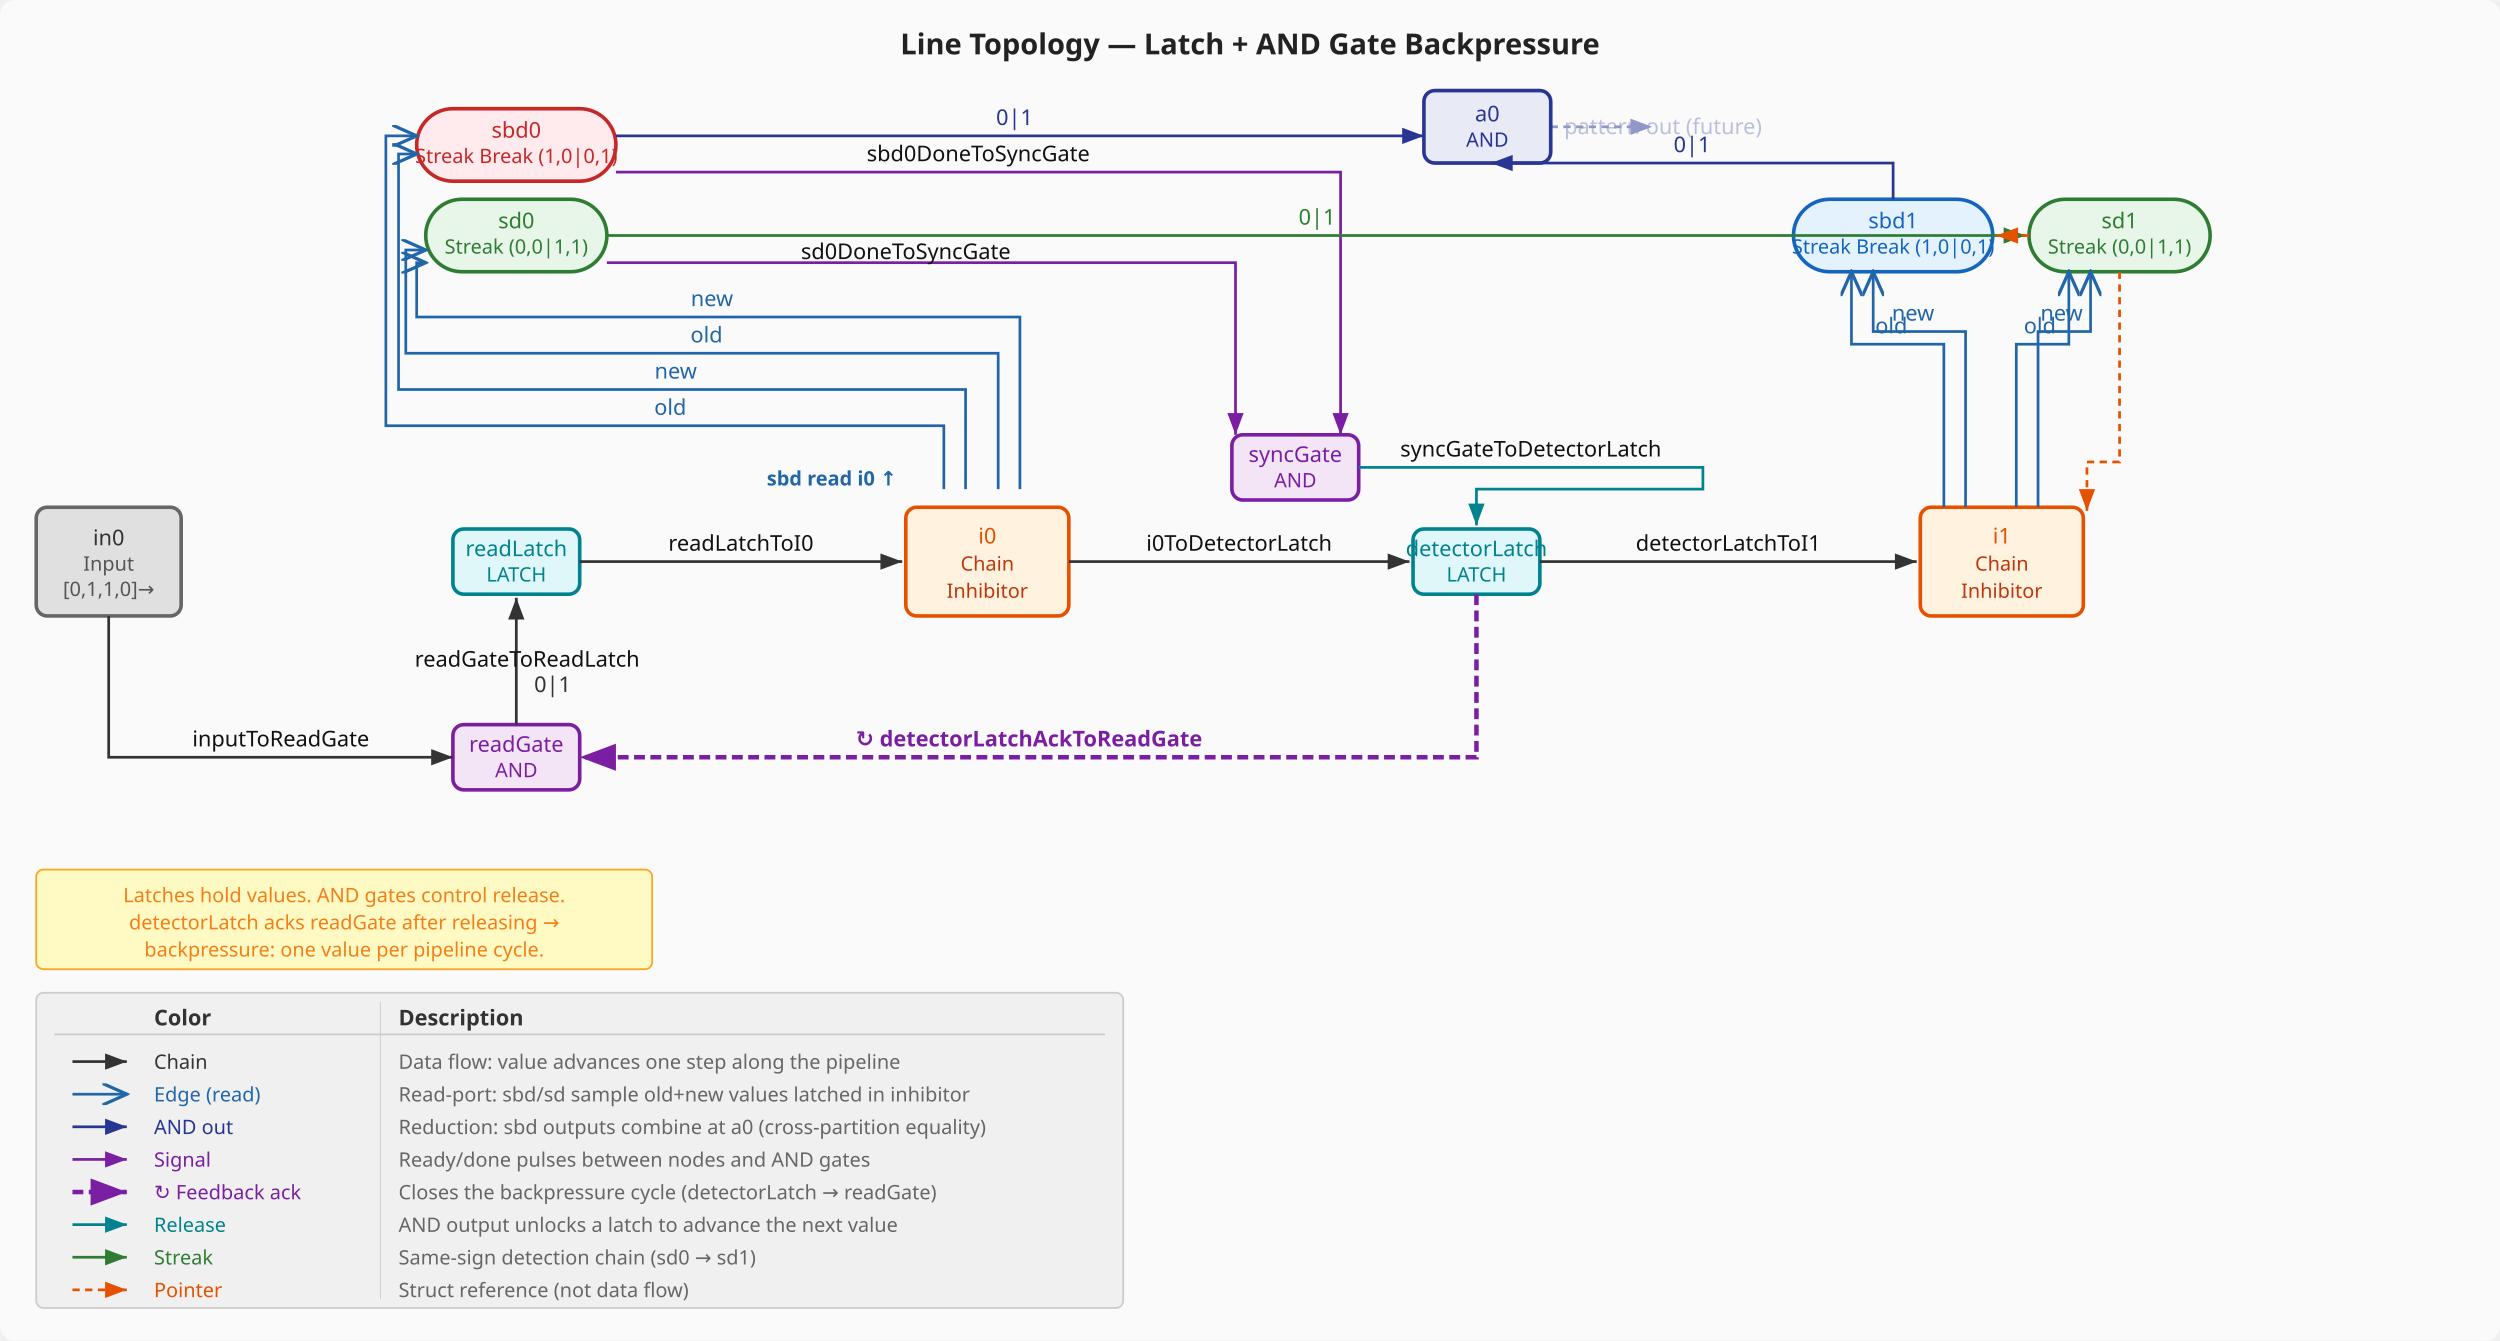
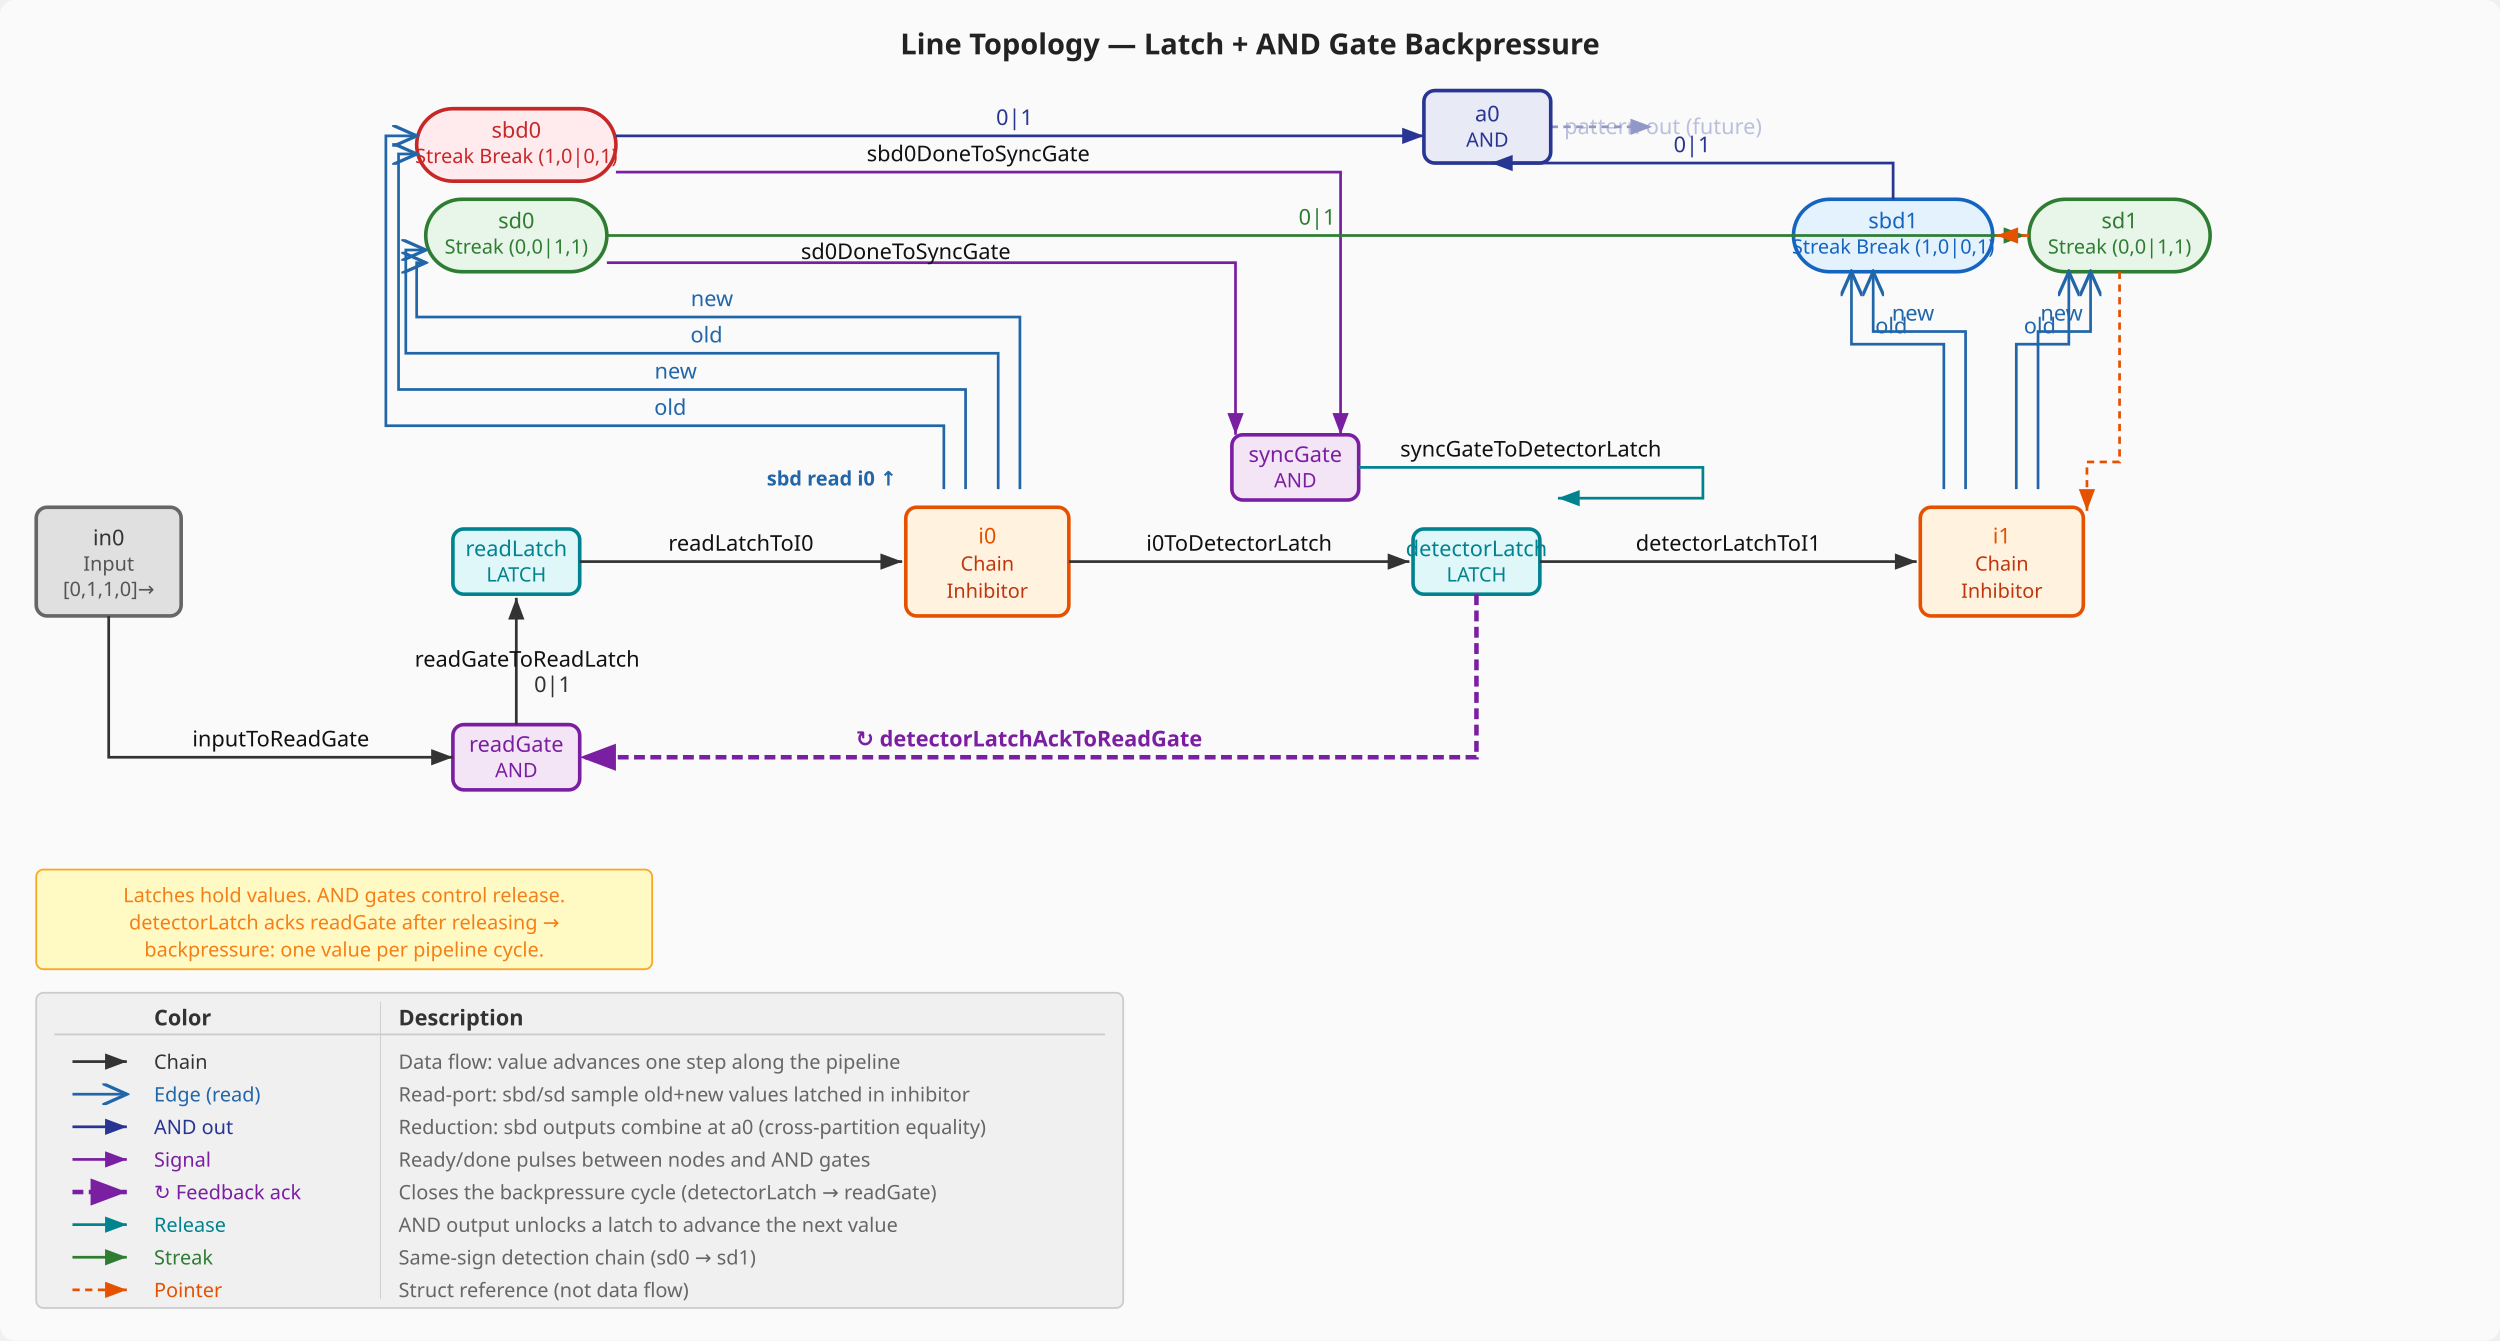
<svg xmlns="http://www.w3.org/2000/svg" viewBox="0 0 1380 740" font-weight="400" font-family="ui-sans-serif, system-ui, sans-serif">
  <style>
    svg { font-family: ui-sans-serif, system-ui, sans-serif; font-size: 12px; font-weight: 400; }

    /* ── Background ─────────────────────────────────────────── */
    .diagram-bg { fill: #fafafa; }

    /* ── Node shapes ─────────────────────────────────────────── */
    .shape-input    { fill: #e0e0e0; stroke: #666;    stroke-width: 2; }
    .shape-inhibitor{ fill: #fff3e0; stroke: #e65100; stroke-width: 2; }
    .shape-latch    { fill: #e0f7fa; stroke: #00838f; stroke-width: 2; }
    .shape-and-gate { fill: #f3e5f5; stroke: #7b1fa2; stroke-width: 2; }
    .shape-pattern-and { fill: #e8eaf6; stroke: #283593; stroke-width: 2; }
    .shape-sbd0     { fill: #ffebee; stroke: #c62828; stroke-width: 2; }
    .shape-sbd1     { fill: #e3f2fd; stroke: #1565c0; stroke-width: 2; }
    .shape-sd       { fill: #e8f5e9; stroke: #2e7d32; stroke-width: 2; }

    /* ── Node text ───────────────────────────────────────────── */
    .node-title    { text-anchor: middle; font-weight: normal; font-size: 12px; }
    .node-sublabel { text-anchor: middle; font-weight: normal; font-size: 11px; }
    .node-type     { text-anchor: middle; font-weight: normal; font-size: 11px; }

    .text-input    { fill: #333; }
    .text-sublabel { fill: #555; }
    .text-inhibitor{ fill: #e65100; }
    .text-inhibitor-sub { fill: #bf360c; }
    .text-latch    { fill: #00838f; }
    .text-and-gate { fill: #7b1fa2; }
    .text-pattern-and { fill: #283593; }
    .text-sbd0     { fill: #c62828; }
    .text-sbd1     { fill: #1565c0; }
    .text-sd       { fill: #2e7d32; }

    /* ── Edge lines ──────────────────────────────────────────── */
    .chain           { stroke: #333;    stroke-width: 1.5px; fill: none; marker-end: url(#arrow); }
    .edge-connection { stroke: #2266aa; stroke-width: 1.5px; fill: none; marker-end: url(#arrow-blue-open); }
    .and-out         { stroke: #283593; stroke-width: 1.5px; fill: none; marker-end: url(#arrow-indigo); }
    .signal          { stroke: #7b1fa2; stroke-width: 1.5px; fill: none; marker-end: url(#arrow-magenta); }
    .feedback-ack    { stroke: #7b1fa2; stroke-width: 2.5px; fill: none; stroke-dasharray: 6 3; marker-end: url(#arrow-magenta); }
    .release         { stroke: #00838f; stroke-width: 1.5px; fill: none; marker-end: url(#arrow-teal); }
    .streak          { stroke: #2e7d32; stroke-width: 1.5px; fill: none; marker-end: url(#arrow-green); }
    .pointer         { stroke: #e65100; stroke-width: 1.5px; fill: none; stroke-dasharray: 4 3; marker-end: url(#arrow-orange); }
    .future-out      { stroke: #283593; stroke-width: 1.5px; fill: none; stroke-dasharray: 4 3; opacity: 0.5; marker-end: url(#arrow-indigo); }

    /* ── Edge labels ─────────────────────────────────────────── */
    .edge-label  { font-size: 12px; text-anchor: middle; }
    .value-label { font-size: 12px; text-anchor: middle; }

    /* ── Annotation / legend ─────────────────────────────────── */
    .behavior-note-bg  { fill: #fff9c4; stroke: #f9a825; }
    .behavior-note-text { fill: #f57f17; text-anchor: middle; }
    .legend-bg         { fill: #f0f0f0; stroke: #ccc; }
    .legend-heading    { font-weight: bold; font-size: 12px; fill: #333; }
    .legend-name       { font-size: 11px; }
    .legend-desc       { font-size: 11px; fill: #666; }
    .legend-divider    { stroke: #ccc; }
    .title-text        { font-size: 16px; font-weight: bold; fill: #222; text-anchor: middle; }
  </style>
  <defs>
    <marker id="arrow" markerWidth="8" markerHeight="6" refX="8" refY="3" orient="auto">
      <path d="M0,0 L8,3 L0,6" fill="#333" />
    </marker>
    <marker id="arrow-blue" markerWidth="8" markerHeight="6" refX="8" refY="3" orient="auto">
      <path d="M0,0 L8,3 L0,6" fill="#2266aa" />
    </marker>
    <marker id="arrow-blue-open" markerWidth="10" markerHeight="8" refX="9" refY="4" orient="auto">
      <path d="M0,0 L9,4 L0,8" fill="none" stroke="#2266aa" stroke-width="1.2" />
    </marker>
    <marker id="arrow-indigo" markerWidth="8" markerHeight="6" refX="8" refY="3" orient="auto">
      <path d="M0,0 L8,3 L0,6" fill="#283593" />
    </marker>
    <marker id="arrow-green" markerWidth="8" markerHeight="6" refX="8" refY="3" orient="auto">
      <path d="M0,0 L8,3 L0,6" fill="#2e7d32" />
    </marker>
    <marker id="arrow-orange" markerWidth="8" markerHeight="6" refX="8" refY="3" orient="auto">
      <path d="M0,0 L8,3 L0,6" fill="#e65100" />
    </marker>
    <marker id="arrow-magenta" markerWidth="8" markerHeight="6" refX="8" refY="3" orient="auto">
      <path d="M0,0 L8,3 L0,6" fill="#7b1fa2" />
    </marker>
    <marker id="arrow-teal" markerWidth="8" markerHeight="6" refX="8" refY="3" orient="auto">
      <path d="M0,0 L8,3 L0,6" fill="#00838f" />
    </marker>
  </defs>
  <rect width="1380" height="740" rx="8" class="diagram-bg" />
  <text x="690" y="30" class="title-text">Line Topology — Latch + AND Gate Backpressure</text>
  <g id="node-a0" data-role="pattern-and-gate">
    <rect x="786" y="50" width="70" height="40" rx="6" class="shape-pattern-and" />
    <text x="821" y="67" font-weight="100" class="node-title text-pattern-and">a0</text>
    <text x="821" y="81" font-weight="100" class="node-type text-pattern-and">AND</text>
  </g>
  <g id="node-sd0" data-role="streak-detector" data-index="0">
    <rect x="235" y="110" width="100" height="40" rx="20" class="shape-sd" />
    <text x="285" y="126" font-weight="100" class="node-title text-sd">sd0</text>
    <text x="285" y="140" font-weight="100" class="node-type text-sd">Streak (0,0|1,1)</text>
  </g>
  <g id="node-sbd0" data-role="streak-break-detector" data-index="0">
    <rect x="230" y="60" width="110" height="40" rx="20" class="shape-sbd0" />
    <text x="285" y="76" font-weight="100" class="node-title text-sbd0">sbd0</text>
    <text x="285" y="90" font-weight="100" class="node-type text-sbd0">Streak Break (1,0|0,1)</text>
  </g>
  <g id="node-sbd1" data-role="streak-break-detector" data-index="1">
    <rect x="990" y="110" width="110" height="40" rx="20" class="shape-sbd1" />
    <text x="1045" y="126" font-weight="100" class="node-title text-sbd1">sbd1</text>
    <text x="1045" y="140" font-weight="100" class="node-type text-sbd1">Streak Break (1,0|0,1)</text>
  </g>
  <g id="node-sd1" data-role="streak-detector" data-index="1">
    <rect x="1120" y="110" width="100" height="40" rx="20" class="shape-sd" />
    <text x="1170" y="126" font-weight="100" class="node-title text-sd">sd1</text>
    <text x="1170" y="140" font-weight="100" class="node-type text-sd">Streak (0,0|1,1)</text>
  </g>
  <g id="node-syncGate" data-role="and-gate">
    <rect x="680" y="240" width="70" height="36" rx="6" class="shape-and-gate" />
    <text x="715" y="255" font-weight="100" class="node-title text-and-gate">syncGate</text>
    <text x="715" y="269" font-weight="100" class="node-type text-and-gate">AND</text>
  </g>
  <g id="node-in0" data-role="input">
    <rect x="20" y="280" width="80" height="60" rx="6" class="shape-input" />
    <text x="60" y="301" font-weight="100" class="node-title text-input">in0</text>
    <text x="60" y="315" font-weight="100" class="node-sublabel text-sublabel">Input</text>
    <text x="60" y="329" font-weight="100" class="node-type text-sublabel">[0,1,1,0]→</text>
  </g>
  <g id="node-readLatch" data-role="latch">
    <rect x="250" y="292" width="70" height="36" rx="6" class="shape-latch" />
    <text x="285" y="307" font-weight="100" class="node-title text-latch">readLatch</text>
    <text x="285" y="321" font-weight="100" class="node-type text-latch">LATCH</text>
  </g>
  <g id="node-i0" data-role="inhibitor" data-index="0">
    <rect x="500" y="280" width="90" height="60" rx="6" class="shape-inhibitor" />
    <text x="545" y="300" font-weight="100" class="node-title text-inhibitor">i0</text>
    <text x="545" y="315" font-weight="100" class="node-sublabel text-inhibitor-sub">Chain</text>
    <text x="545" y="330" font-weight="100" class="node-sublabel text-inhibitor-sub">Inhibitor</text>
  </g>
  <g id="node-detectorLatch" data-role="latch">
    <rect x="780" y="292" width="70" height="36" rx="6" class="shape-latch" />
    <text x="815" y="307" font-weight="100" class="node-title text-latch">detectorLatch</text>
    <text x="815" y="321" font-weight="100" class="node-type text-latch">LATCH</text>
  </g>
  <g id="node-i1" data-role="inhibitor" data-index="1">
    <rect x="1060" y="280" width="90" height="60" rx="6" class="shape-inhibitor" />
    <text x="1105" y="300" font-weight="100" class="node-title text-inhibitor">i1</text>
    <text x="1105" y="315" font-weight="100" class="node-sublabel text-inhibitor-sub">Chain</text>
    <text x="1105" y="330" font-weight="100" class="node-sublabel text-inhibitor-sub">Inhibitor</text>
  </g>
  <g id="node-readGate" data-role="and-gate">
    <rect x="250" y="400" width="70" height="36" rx="6" class="shape-and-gate" />
    <text x="285" y="415" font-weight="100" class="node-title text-and-gate">readGate</text>
    <text x="285" y="429" font-weight="100" class="node-type text-and-gate">AND</text>
  </g>
  <g id="edge-readLatchToI0" data-role="edge" class="chain">
    <line x1="320" y1="310" x2="498" y2="310" />
    <text x="409" y="304" font-weight="300" fill="#111" stroke="none" class="edge-label">readLatchToI0</text>
  </g>
  <g id="edge-i0ToDetectorLatch" data-role="edge" class="chain">
    <line x1="590" y1="310" x2="778" y2="310" />
    <text x="684" y="304" font-weight="300" fill="#111" stroke="none" class="edge-label">i0ToDetectorLatch</text>
  </g>
  <g id="edge-detectorLatchToI1" data-role="edge" class="chain">
    <line x1="850" y1="310" x2="1058" y2="310" />
    <text x="954" y="304" font-weight="300" fill="#111" stroke="none" class="edge-label">detectorLatchToI1</text>
  </g>
  <g id="edge-inputToReadGate" data-role="edge" class="chain">
    <path d="M60,340 L60,418 L250,418" />
    <text x="155" y="412" font-weight="300" fill="#111" stroke="none" class="edge-label" text-anchor="middle">inputToReadGate</text>
  </g>
+   <g id="edge-syncGateToDetectorLatch" data-role="edge" class="release">
+     <path d="M750,258 L940,258 L940,275 L860,275" />
+     <text x="845" y="252" font-weight="300" fill="#111" stroke="none" class="edge-label" text-anchor="middle">syncGateToDetectorLatch</text>
+   </g>
  <g id="edge-readGateToReadLatch" data-role="edge" class="chain">
    <line x1="285" y1="400" x2="285" y2="330" />
    <text x="291" y="368" font-weight="300" fill="#111" stroke="none" class="edge-label" text-anchor="start">readGateToReadLatch</text>
    <text x="305" y="382" font-weight="300" fill="#333" stroke="none" class="value-label" text-anchor="start">0|1</text>
  </g>
-   <g id="edge-syncGateToDetectorLatch" data-role="edge" class="release">
-     <path d="M750,258 L940,258 L940,270 L815,270 L815,290" />
-     <text x="845" y="252" font-weight="300" fill="#111" stroke="none" class="edge-label" text-anchor="middle">syncGateToDetectorLatch</text>
-   </g>
  <g id="edge-detectorLatchAckToReadGate" data-role="edge" class="feedback-ack">
    <path d="M815,328 L815,418 L320,418" />
    <text x="568" y="412" font-weight="600" fill="#7b1fa2" stroke="none" class="edge-label">↻ detectorLatchAckToReadGate</text>
  </g>
  <g id="edge-sbd0DoneToSyncGate" data-role="edge" class="signal">
    <path d="M340,95 L740,95 L740,240" />
    <text x="540" y="89" font-weight="300" fill="#111" stroke="none" class="edge-label" text-anchor="middle">sbd0DoneToSyncGate</text>
  </g>
  <g id="edge-sd0DoneToSyncGate" data-role="edge" class="signal">
    <path d="M335,145 L682,145 L682,240" />
    <text x="500" y="143" font-weight="300" fill="#111" stroke="none" class="edge-label" text-anchor="middle">sd0DoneToSyncGate</text>
  </g>
  <g id="edge-i0-sd0-old" data-role="edge" class="edge-connection">
    <path d="M551,270 L551,195 L224,195 L224,138 L235,138" />
    <text x="390" y="189" font-weight="300" fill="#2266aa" stroke="none" class="value-label">old</text>
  </g>
  <g id="edge-i0-sd0-new" data-role="edge" class="edge-connection">
    <path d="M563,270 L563,175 L230,175 L230,145 L235,145" />
    <text x="393" y="169" font-weight="300" fill="#2266aa" stroke="none" class="value-label">new</text>
  </g>
  <g id="edge-i0-sbd0-old" data-role="edge" class="edge-connection">
    <path d="M521,270 L521,235 L213,235 L213,75 L230,75" />
    <text x="370" y="229" font-weight="300" fill="#2266aa" stroke="none" class="value-label">old</text>
    <text x="495" y="268" font-weight="600" fill="#2266aa" stroke="none" font-size="11" text-anchor="end">sbd read i0 ↑</text>
  </g>
  <g id="edge-i0-sbd0-new" data-role="edge" class="edge-connection">
    <path d="M533,270 L533,215 L220,215 L220,85 L230,85" />
    <text x="373" y="209" font-weight="300" fill="#2266aa" stroke="none" class="value-label">new</text>
  </g>
  <g id="edge-i1-sbd1-old" data-role="edge" class="edge-connection">
-     <path d="M1073,280 L1073,190 L1022,190 L1022,150" />
+     <path d="M1073,270 L1073,190 L1022,190 L1022,150" />
    <text x="1044" y="184" font-weight="300" fill="#2266aa" stroke="none" class="value-label">old</text>
  </g>
  <g id="edge-i1-sbd1-new" data-role="edge" class="edge-connection">
-     <path d="M1085,280 L1085,183 L1034,183 L1034,150" />
+     <path d="M1085,270 L1085,183 L1034,183 L1034,150" />
    <text x="1056" y="177" font-weight="300" fill="#2266aa" stroke="none" class="value-label">new</text>
  </g>
  <g id="edge-i1-sd1-old" data-role="edge" class="edge-connection">
-     <path d="M1113,280 L1113,190 L1142,190 L1142,150" />
+     <path d="M1113,270 L1113,190 L1142,190 L1142,150" />
    <text x="1126" y="184" font-weight="300" fill="#2266aa" stroke="none" class="value-label">old</text>
  </g>
  <g id="edge-i1-sd1-new" data-role="edge" class="edge-connection">
-     <path d="M1125,280 L1125,183 L1154,183 L1154,150" />
+     <path d="M1125,270 L1125,183 L1154,183 L1154,150" />
    <text x="1138" y="177" font-weight="300" fill="#2266aa" stroke="none" class="value-label">new</text>
  </g>
  <g id="edge-sbd0-a0" data-role="edge" class="and-out">
    <path d="M340,75 L786,75" />
    <text x="560" y="69" font-weight="300" fill="#283593" stroke="none" class="value-label">0|1</text>
  </g>
  <g id="edge-sbd1-a0" data-role="edge" class="and-out">
    <path d="M1045,110 L1045,90 L823,90" />
    <text x="934" y="84" font-weight="300" fill="#283593" stroke="none" class="value-label">0|1</text>
  </g>
  <g id="edge-sd0-sd1" data-role="edge" class="streak">
    <line x1="335" y1="130" x2="1118" y2="130" />
    <text x="727" y="124" font-weight="300" fill="#2e7d32" stroke="none" class="value-label">0|1</text>
  </g>
  <g id="edge-sd1-i1-ptr" data-role="edge" class="pointer">
    <path d="M1170,150 L1170,255 L1152,255 L1152,282" />
  </g>
  <g id="edge-sd1-sbd1-ptr" data-role="edge" class="pointer">
    <path d="M1120,130 L1102,130" />
  </g>
  <g id="edge-a0-future-out" data-role="edge" class="future-out">
    <path d="M856,70 L912,70" />
    <text x="918" y="74" font-weight="300" fill="#283593" stroke="none" class="edge-label" text-anchor="start" opacity="0.6">pattern out (future)</text>
  </g>
  <g id="annotation-backpressure" data-role="annotation">
    <rect x="20" y="480" width="340" height="55" rx="4" class="behavior-note-bg" />
    <text x="190" y="498" font-size="11" class="behavior-note-text">Latches hold values. AND gates control release.</text>
    <text x="190" y="513" font-size="11" class="behavior-note-text">detectorLatch acks readGate after releasing →</text>
    <text x="190" y="528" font-size="11" class="behavior-note-text">backpressure: one value per pipeline cycle.</text>
  </g>
  <g id="legend" data-role="legend">
    <rect x="20" y="548" width="600" height="174" rx="4" class="legend-bg" />
    <text x="85" y="566" text-anchor="start" class="legend-heading">Color</text>
    <text x="220" y="566" text-anchor="start" class="legend-heading">Description</text>
    <line x1="30" y1="571" x2="610" y2="571" class="legend-divider" stroke-width="1" />
    <line x1="210" y1="553" x2="210" y2="717" class="legend-divider" stroke-width="0.5" />
    <g class="chain">
      <line x1="40" y1="586" x2="70" y2="586" />
    </g>
    <text x="85" y="590" text-anchor="start" class="legend-name" fill="#333">Chain</text>
    <text x="220" y="590" text-anchor="start" class="legend-desc">Data flow: value advances one step along the pipeline</text>
    <g class="edge-connection">
      <line x1="40" y1="604" x2="70" y2="604" />
    </g>
    <text x="85" y="608" text-anchor="start" class="legend-name" fill="#2266aa">Edge (read)</text>
    <text x="220" y="608" text-anchor="start" class="legend-desc">Read-port: sbd/sd sample old+new values latched in inhibitor</text>
    <g class="and-out">
      <line x1="40" y1="622" x2="70" y2="622" />
    </g>
    <text x="85" y="626" text-anchor="start" class="legend-name" fill="#283593">AND out</text>
    <text x="220" y="626" text-anchor="start" class="legend-desc">Reduction: sbd outputs combine at a0 (cross-partition equality)</text>
    <g class="signal">
      <line x1="40" y1="640" x2="70" y2="640" />
    </g>
    <text x="85" y="644" text-anchor="start" class="legend-name" fill="#7b1fa2">Signal</text>
    <text x="220" y="644" text-anchor="start" class="legend-desc">Ready/done pulses between nodes and AND gates</text>
    <g class="feedback-ack">
      <line x1="40" y1="658" x2="70" y2="658" />
    </g>
    <text x="85" y="662" text-anchor="start" class="legend-name" fill="#7b1fa2">↻ Feedback ack</text>
    <text x="220" y="662" text-anchor="start" class="legend-desc">Closes the backpressure cycle (detectorLatch → readGate)</text>
    <g class="release">
      <line x1="40" y1="676" x2="70" y2="676" />
    </g>
    <text x="85" y="680" text-anchor="start" class="legend-name" fill="#00838f">Release</text>
    <text x="220" y="680" text-anchor="start" class="legend-desc">AND output unlocks a latch to advance the next value</text>
    <g class="streak">
      <line x1="40" y1="694" x2="70" y2="694" />
    </g>
    <text x="85" y="698" text-anchor="start" class="legend-name" fill="#2e7d32">Streak</text>
    <text x="220" y="698" text-anchor="start" class="legend-desc">Same-sign detection chain (sd0 → sd1)</text>
    <g class="pointer">
      <line x1="40" y1="712" x2="70" y2="712" />
    </g>
    <text x="85" y="716" text-anchor="start" class="legend-name" fill="#e65100">Pointer</text>
    <text x="220" y="716" text-anchor="start" class="legend-desc">Struct reference (not data flow)</text>
  </g>
  <rect x="20" y="280" width="80" height="60" rx="6" fill="white" stroke="none" opacity="0" pointer-events="none">
    <animate attributeName="opacity" values="0;0.5;0;0" keyTimes="0;0.062;0.125;1" dur="27s" repeatCount="indefinite" />
  </rect>
  <rect x="250" y="400" width="70" height="36" rx="6" fill="white" stroke="none" opacity="0" pointer-events="none">
    <animate attributeName="opacity" values="0;0;0.5;0;0" keyTimes="0;0.12;0.182;0.245;1" dur="27s" repeatCount="indefinite" />
  </rect>
  <rect x="250" y="292" width="70" height="36" rx="6" fill="white" stroke="none" opacity="0" pointer-events="none">
    <animate attributeName="opacity" values="0;0;0.5;0;0" keyTimes="0;0.24;0.302;0.365;1" dur="27s" repeatCount="indefinite" />
  </rect>
  <rect x="500" y="280" width="90" height="60" rx="6" fill="white" stroke="none" opacity="0" pointer-events="none">
    <animate attributeName="opacity" values="0;0;0.5;0;0" keyTimes="0;0.40;0.46;0.52;1" dur="27s" repeatCount="indefinite" />
  </rect>
  <rect x="230" y="60" width="110" height="40" rx="20" fill="white" stroke="none" opacity="0" pointer-events="none">
    <animate attributeName="opacity" values="0;0;0.5;0;0" keyTimes="0;0.57;0.60;0.64;1" dur="27s" repeatCount="indefinite" />
  </rect>
  <rect x="235" y="110" width="100" height="40" rx="20" fill="white" stroke="none" opacity="0" pointer-events="none">
    <animate attributeName="opacity" values="0;0;0.5;0;0" keyTimes="0;0.57;0.60;0.64;1" dur="27s" repeatCount="indefinite" />
  </rect>
  <rect x="680" y="240" width="70" height="36" rx="6" fill="white" stroke="none" opacity="0" pointer-events="none">
    <animate attributeName="opacity" values="0;0;0.5;0;0" keyTimes="0;0.70;0.72;0.76;1" dur="27s" repeatCount="indefinite" />
  </rect>
  <rect x="780" y="292" width="70" height="36" rx="6" fill="white" stroke="none" opacity="0" pointer-events="none">
    <animate attributeName="opacity" values="0;0;0.5;0;0" keyTimes="0;0.81;0.83;0.87;1" dur="27s" repeatCount="indefinite" />
  </rect>
  <rect x="1060" y="280" width="90" height="60" rx="6" fill="white" stroke="none" opacity="0" pointer-events="none">
    <animate attributeName="opacity" values="0;0;0.5;0;0" keyTimes="0;0.93;0.95;0.98;1" dur="27s" repeatCount="indefinite" />
  </rect>
  <rect x="786" y="50" width="70" height="40" rx="6" fill="white" stroke="none" opacity="0" pointer-events="none">
    <animate attributeName="opacity" values="0;0;0.5;0;0" keyTimes="0;0.66;0.68;0.70;1" dur="27s" repeatCount="indefinite" />
  </rect>
  <path d="M60,340 L60,418 L250,418" stroke="#333" stroke-width="3" fill="none" stroke-dasharray="20,9999" stroke-dashoffset="0" opacity="0" pointer-events="none">
    <animate attributeName="stroke-dashoffset" values="0;0;-268;-268" keyTimes="0;0.06;0.175;1" dur="27s" repeatCount="indefinite" />
    <animate attributeName="opacity" values="0;0;1;1;0;0" keyTimes="0;0.055;0.06;0.175;0.18;1" dur="27s" repeatCount="indefinite" />
  </path>
  <line x1="285" y1="400" x2="285" y2="330" stroke="#333" stroke-width="3" stroke-dasharray="20,9999" stroke-dashoffset="0" opacity="0" pointer-events="none">
    <animate attributeName="stroke-dashoffset" values="0;0;-70;-70" keyTimes="0;0.18;0.211;1" dur="27s" repeatCount="indefinite" />
    <animate attributeName="opacity" values="0;0;1;1;0;0" keyTimes="0;0.175;0.18;0.211;0.216;1" dur="27s" repeatCount="indefinite" />
  </line>
  <line x1="320" y1="310" x2="498" y2="310" stroke="#333" stroke-width="3" stroke-dasharray="20,9999" stroke-dashoffset="0" opacity="0" pointer-events="none">
    <animate attributeName="stroke-dashoffset" values="0;0;-178;-178" keyTimes="0;0.3;0.389;1" dur="27s" repeatCount="indefinite" />
    <animate attributeName="opacity" values="0;0;1;1;0;0" keyTimes="0;0.295;0.3;0.389;0.394;1" dur="27s" repeatCount="indefinite" />
  </line>
  <path d="M1045,110 L1045,90 L823,90" stroke="#283593" stroke-width="3" fill="none" stroke-dasharray="20,9999" stroke-dashoffset="0" opacity="0" pointer-events="none">
    <animate attributeName="stroke-dashoffset" values="0;0;-242;-242" keyTimes="0;0.60;0.66;1" dur="27s" repeatCount="indefinite" />
    <animate attributeName="opacity" values="0;0;1;1;0;0" keyTimes="0;0.595;0.60;0.66;0.665;1" dur="27s" repeatCount="indefinite" />
-   </path>
-   <path d="M750,258 L940,258 L940,270 L815,270 L815,290" stroke="#00838f" stroke-width="3" fill="none" stroke-dasharray="20,9999" stroke-dashoffset="0" opacity="0" pointer-events="none">
-     <animate attributeName="stroke-dashoffset" values="0;0;-347;-347" keyTimes="0;0.72;0.81;1" dur="27s" repeatCount="indefinite" />
-     <animate attributeName="opacity" values="0;0;1;1;0;0" keyTimes="0;0.715;0.72;0.81;0.815;1" dur="27s" repeatCount="indefinite" />
  </path>
  <path d="M815,328 L815,418 L320,418" stroke="#7b1fa2" stroke-width="4" fill="none" stroke-dasharray="20,9999" stroke-dashoffset="0" opacity="0" pointer-events="none">
    <animate attributeName="stroke-dashoffset" values="0;-585;-585" keyTimes="0;0.14;1" dur="27s" repeatCount="indefinite" />
    <animate attributeName="opacity" values="0;1;1;0.4;0;0" keyTimes="0;0.005;0.14;0.15;0.16;1" dur="27s" repeatCount="indefinite" />
  </path>
  <path d="M815,328 L815,418 L320,418" stroke="#7b1fa2" stroke-width="4" fill="none" stroke-dasharray="20,9999" stroke-dashoffset="0" opacity="0" pointer-events="none">
    <animate attributeName="stroke-dashoffset" values="0;0;-585;-585;-585" keyTimes="0;0.83;0.97;0.99;1" dur="27s" repeatCount="indefinite" />
    <animate attributeName="opacity" values="0;0;1;1;0.4;0;0" keyTimes="0;0.825;0.83;0.97;0.98;0.99;1" dur="27s" repeatCount="indefinite" />
  </path>
  <circle cx="815" cy="328" r="10" fill="#7b1fa2" stroke="none" opacity="0" pointer-events="none">
    <animate attributeName="opacity" values="0;0;0.6;0;0" keyTimes="0;0.815;0.825;0.84;1" dur="27s" repeatCount="indefinite" />
  </circle>
  <line x1="850" y1="310" x2="1058" y2="310" stroke="#333" stroke-width="3" stroke-dasharray="20,9999" stroke-dashoffset="0" opacity="0" pointer-events="none">
    <animate attributeName="stroke-dashoffset" values="0;0;-208;-208" keyTimes="0;0.83;0.93;1" dur="27s" repeatCount="indefinite" />
    <animate attributeName="opacity" values="0;0;1;1;0;0" keyTimes="0;0.825;0.83;0.93;0.935;1" dur="27s" repeatCount="indefinite" />
  </line>
</svg>
